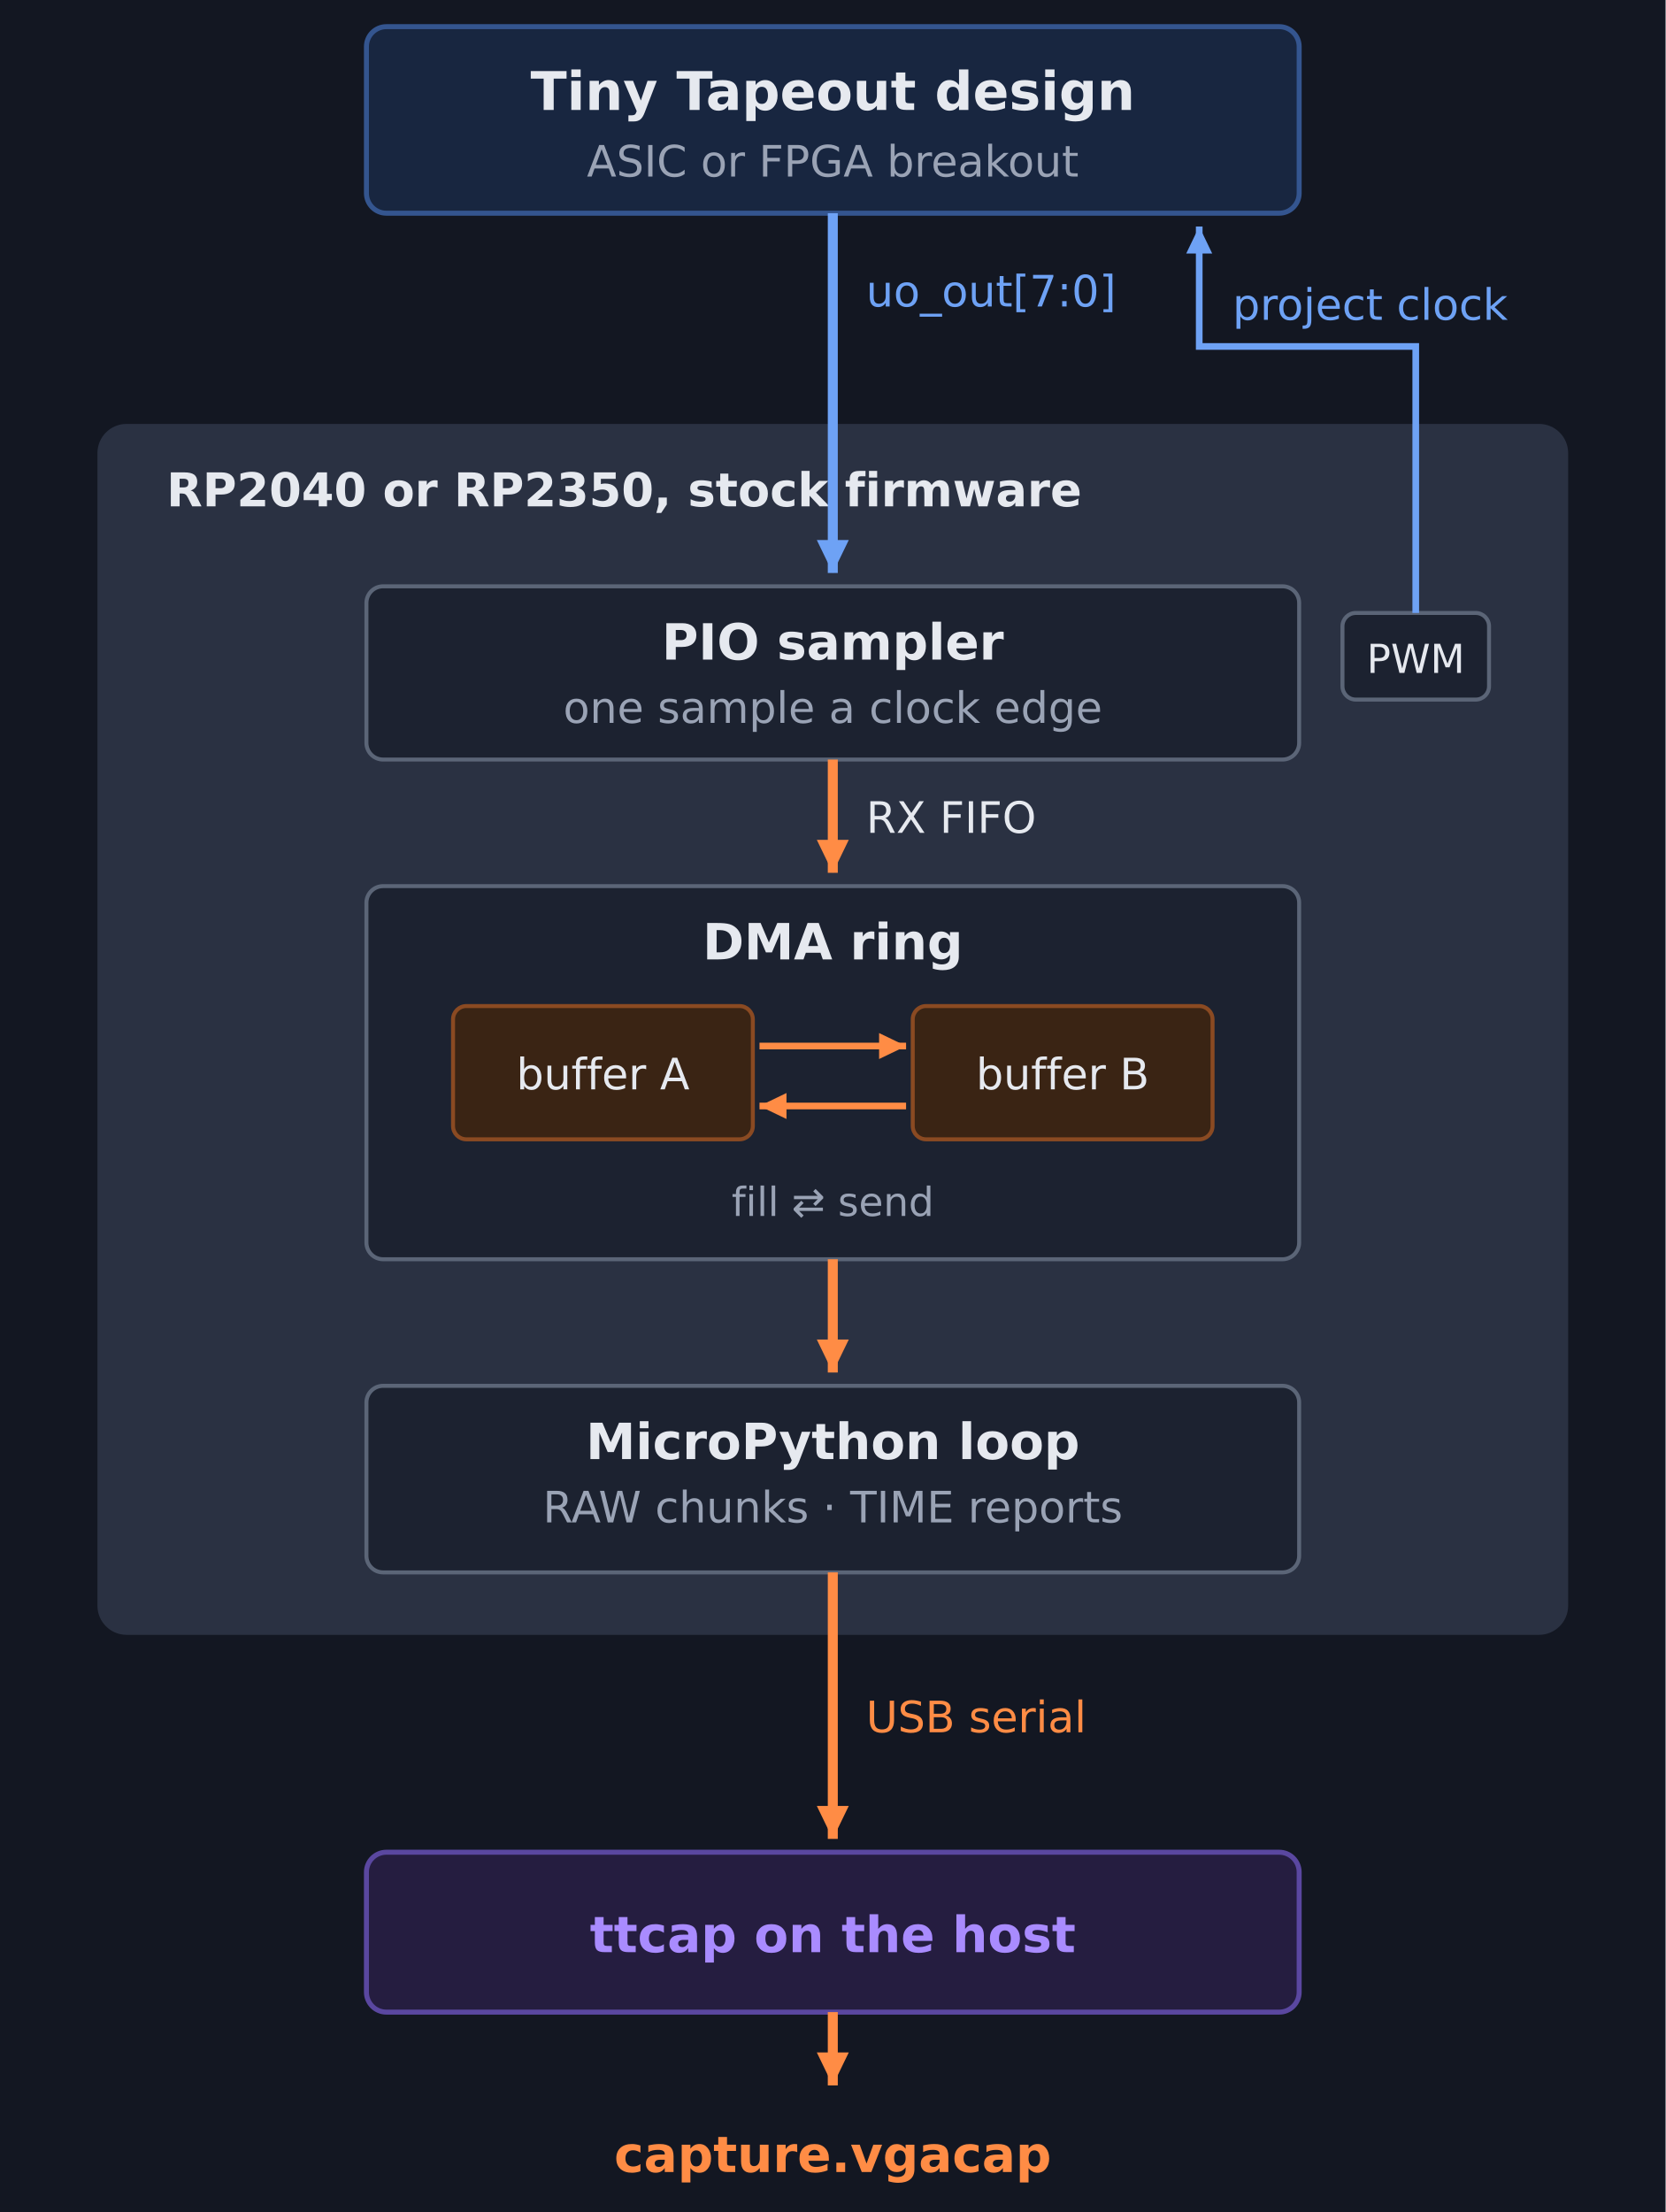
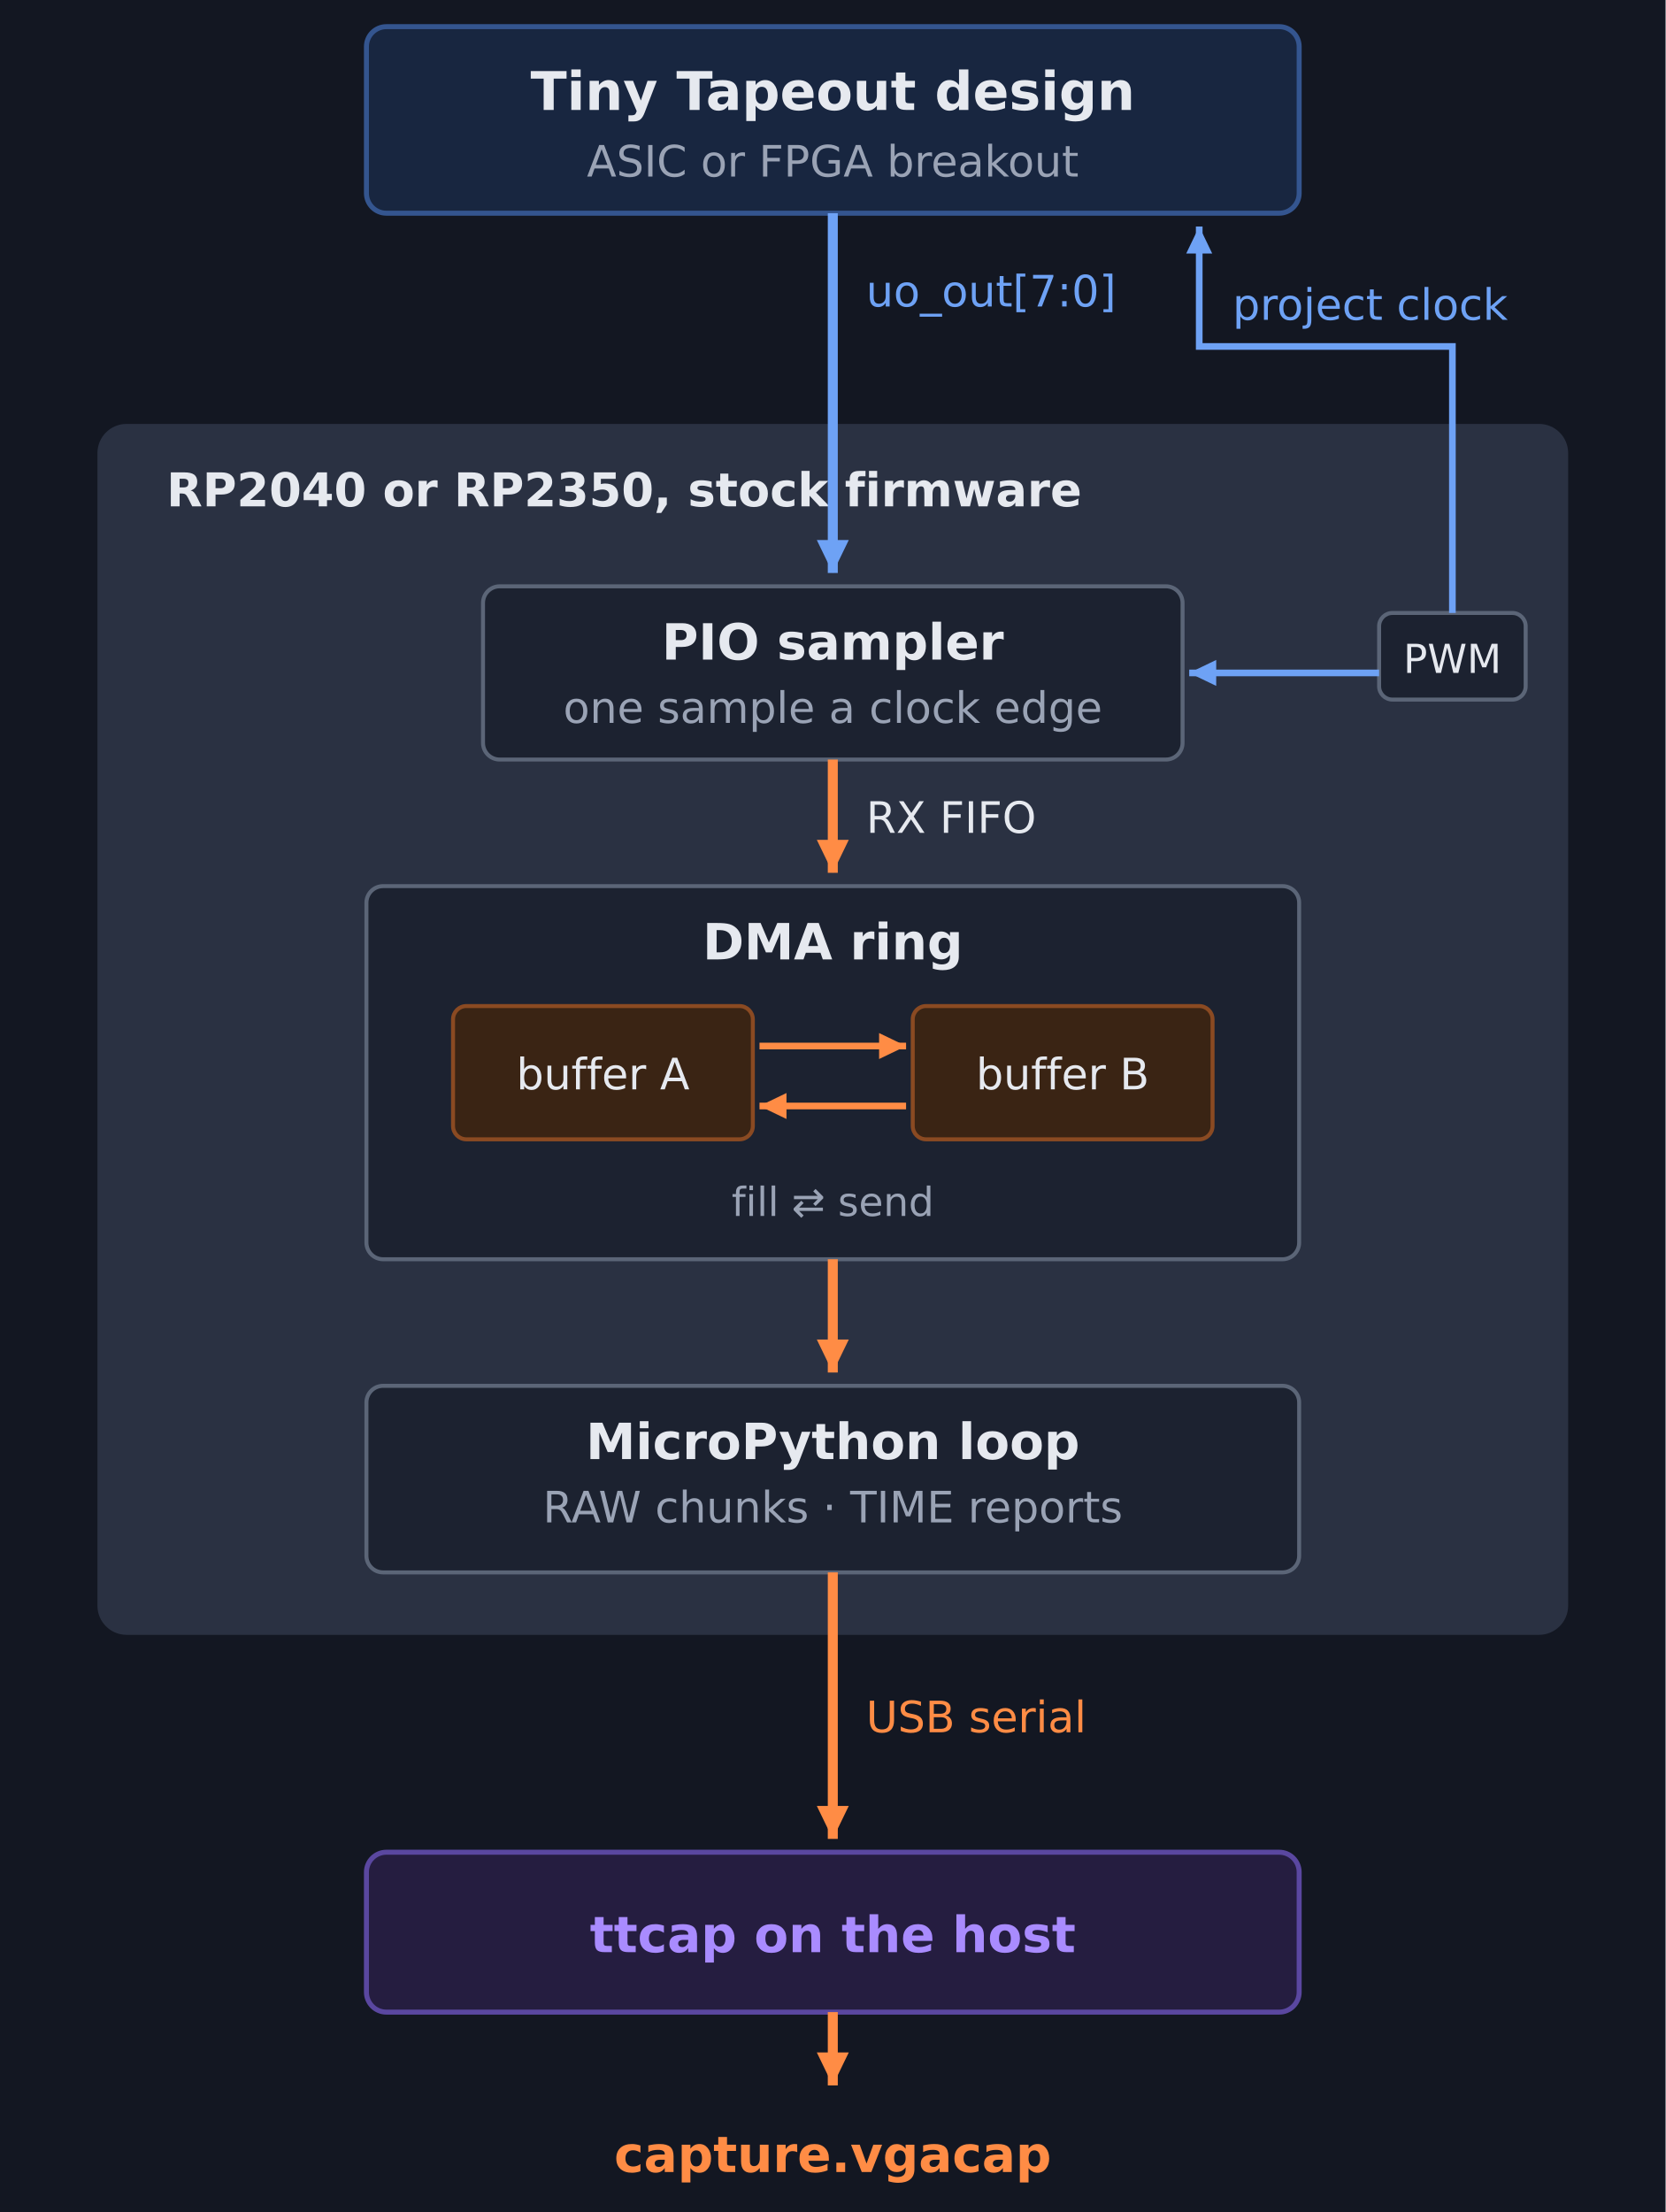
<svg xmlns="http://www.w3.org/2000/svg" width="500" height="664" viewBox="0 0 500 664">
  <rect width="500" height="664" fill="#131722" />
  <rect x="110" y="8" width="280" height="56" rx="6" fill="#182640" stroke="#34558f" stroke-width="1.5" />
  <text x="250" y="33" font-size="16" fill="#e6e9ef" text-anchor="middle" font-weight="bold" style="font-family:'DejaVu Sans',Verdana,Arial,sans-serif">Tiny Tapeout design</text>
  <text x="250" y="53" font-size="13" fill="#9aa3b5" text-anchor="middle" font-weight="normal" style="font-family:'DejaVu Sans',Verdana,Arial,sans-serif">ASIC or FPGA breakout</text>
  <rect x="30" y="128" width="440" height="362" rx="8" fill="#2a3142" stroke="#2a3142" stroke-width="1.5" />
  <text x="50" y="152" font-size="14" fill="#e6e9ef" text-anchor="start" font-weight="bold" style="font-family:'DejaVu Sans',Verdana,Arial,sans-serif">RP2040 or RP2350, stock firmware</text>
  <path d="M250 64 L250 172" fill="none" stroke="#6ea2f5" stroke-width="3" />
  <path d="M250 172 L245.2 162.1 L254.8 162.1 Z" fill="#6ea2f5" />
  <text x="260" y="92" font-size="13" fill="#6ea2f5" text-anchor="start" font-weight="normal" style="font-family:'DejaVu Sans',Verdana,Arial,sans-serif">uo_out[7:0]</text>
-   <rect x="403" y="184" width="44" height="26" rx="4" fill="#1c2230" stroke="#5b6577" stroke-width="1.2" />
-   <text x="425" y="202" font-size="12" fill="#e6e9ef" text-anchor="middle" font-weight="normal" style="font-family:'DejaVu Sans',Verdana,Arial,sans-serif">PWM</text>
-   <path d="M425 184 L425 104 L360 104 L360 68" fill="none" stroke="#6ea2f5" stroke-width="2" />
+   <rect x="414" y="184" width="44" height="26" rx="4" fill="#1c2230" stroke="#5b6577" stroke-width="1.2" />
+   <text x="436" y="202" font-size="12" fill="#e6e9ef" text-anchor="middle" font-weight="normal" style="font-family:'DejaVu Sans',Verdana,Arial,sans-serif">PWM</text>
+   <path d="M414 202 L357 202" fill="none" stroke="#6ea2f5" stroke-width="2" />
+   <path d="M357 202 L365.1 198.1 L365.1 205.9 Z" fill="#6ea2f5" />
+   <path d="M436 184 L436 104 L360 104 L360 68" fill="none" stroke="#6ea2f5" stroke-width="2" />
  <path d="M360 68 L363.9 76.1 L356.1 76.1 Z" fill="#6ea2f5" />
  <text x="370" y="96" font-size="13" fill="#6ea2f5" text-anchor="start" font-weight="normal" style="font-family:'DejaVu Sans',Verdana,Arial,sans-serif">project clock</text>
-   <rect x="110" y="176" width="280" height="52" rx="5" fill="#1c2230" stroke="#5b6577" stroke-width="1.2" />
+   <rect x="145.0" y="176" width="210" height="52" rx="5" fill="#1c2230" stroke="#5b6577" stroke-width="1.2" />
  <text x="250" y="198" font-size="15" fill="#e6e9ef" text-anchor="middle" font-weight="bold" style="font-family:'DejaVu Sans',Verdana,Arial,sans-serif">PIO sampler</text>
  <text x="250" y="217" font-size="13" fill="#9aa3b5" text-anchor="middle" font-weight="normal" style="font-family:'DejaVu Sans',Verdana,Arial,sans-serif">one sample a clock edge</text>
  <path d="M250 228 L250 262" fill="none" stroke="#ff8c45" stroke-width="3" />
  <path d="M250 262 L245.2 252.1 L254.8 252.1 Z" fill="#ff8c45" />
  <text x="260" y="250" font-size="13" fill="#e6e9ef" text-anchor="start" font-weight="normal" style="font-family:'DejaVu Sans',Verdana,Arial,sans-serif">RX FIFO</text>
  <rect x="110" y="266" width="280" height="112" rx="5" fill="#1c2230" stroke="#5b6577" stroke-width="1.2" />
  <text x="250" y="288" font-size="15" fill="#e6e9ef" text-anchor="middle" font-weight="bold" style="font-family:'DejaVu Sans',Verdana,Arial,sans-serif">DMA ring</text>
  <rect x="136" y="302" width="90" height="40" rx="4" fill="#3a2414" stroke="#8a4a22" stroke-width="1.2" />
  <text x="181" y="327" font-size="13" fill="#e6e9ef" text-anchor="middle" font-weight="normal" style="font-family:'DejaVu Sans',Verdana,Arial,sans-serif">buffer A</text>
  <rect x="274" y="302" width="90" height="40" rx="4" fill="#3a2414" stroke="#8a4a22" stroke-width="1.2" />
  <text x="319" y="327" font-size="13" fill="#e6e9ef" text-anchor="middle" font-weight="normal" style="font-family:'DejaVu Sans',Verdana,Arial,sans-serif">buffer B</text>
  <path d="M228 314 L272 314" fill="none" stroke="#ff8c45" stroke-width="2" />
  <path d="M272 314 L263.9 317.9 L263.9 310.1 Z" fill="#ff8c45" />
  <path d="M272 332 L228 332" fill="none" stroke="#ff8c45" stroke-width="2" />
  <path d="M228 332 L236.1 328.1 L236.1 335.9 Z" fill="#ff8c45" />
  <text x="250" y="365" font-size="12" fill="#9aa3b5" text-anchor="middle" font-weight="normal" style="font-family:'DejaVu Sans',Verdana,Arial,sans-serif">fill ⇄ send</text>
  <path d="M250 378 L250 412" fill="none" stroke="#ff8c45" stroke-width="3" />
  <path d="M250 412 L245.2 402.1 L254.8 402.1 Z" fill="#ff8c45" />
-   <rect x="110" y="416" width="280" height="56" rx="5" fill="#1c2230" stroke="#5b6577" stroke-width="1.2" />
+   <rect x="110.0" y="416" width="280" height="56" rx="5" fill="#1c2230" stroke="#5b6577" stroke-width="1.2" />
  <text x="250" y="438" font-size="15" fill="#e6e9ef" text-anchor="middle" font-weight="bold" style="font-family:'DejaVu Sans',Verdana,Arial,sans-serif">MicroPython loop</text>
  <text x="250" y="457" font-size="13" fill="#9aa3b5" text-anchor="middle" font-weight="normal" style="font-family:'DejaVu Sans',Verdana,Arial,sans-serif">RAW chunks · TIME reports</text>
  <path d="M250 472 L250 552" fill="none" stroke="#ff8c45" stroke-width="3" />
  <path d="M250 552 L245.2 542.1 L254.8 542.1 Z" fill="#ff8c45" />
  <text x="260" y="520" font-size="13" fill="#ff8c45" text-anchor="start" font-weight="normal" style="font-family:'DejaVu Sans',Verdana,Arial,sans-serif">USB serial</text>
  <rect x="110" y="556" width="280" height="48" rx="6" fill="#251d40" stroke="#5a47a0" stroke-width="1.5" />
  <text x="250" y="586" font-size="15" fill="#a98bff" text-anchor="middle" font-weight="bold" style="font-family:'DejaVu Sans',Verdana,Arial,sans-serif">ttcap on the host</text>
  <path d="M250 604 L250 626" fill="none" stroke="#ff8c45" stroke-width="3" />
  <path d="M250 626 L245.2 616.1 L254.8 616.1 Z" fill="#ff8c45" />
  <text x="250" y="652" font-size="15" fill="#ff8c45" text-anchor="middle" font-weight="bold" style="font-family:'DejaVu Sans',Verdana,Arial,sans-serif">capture.vgacap</text>
</svg>
